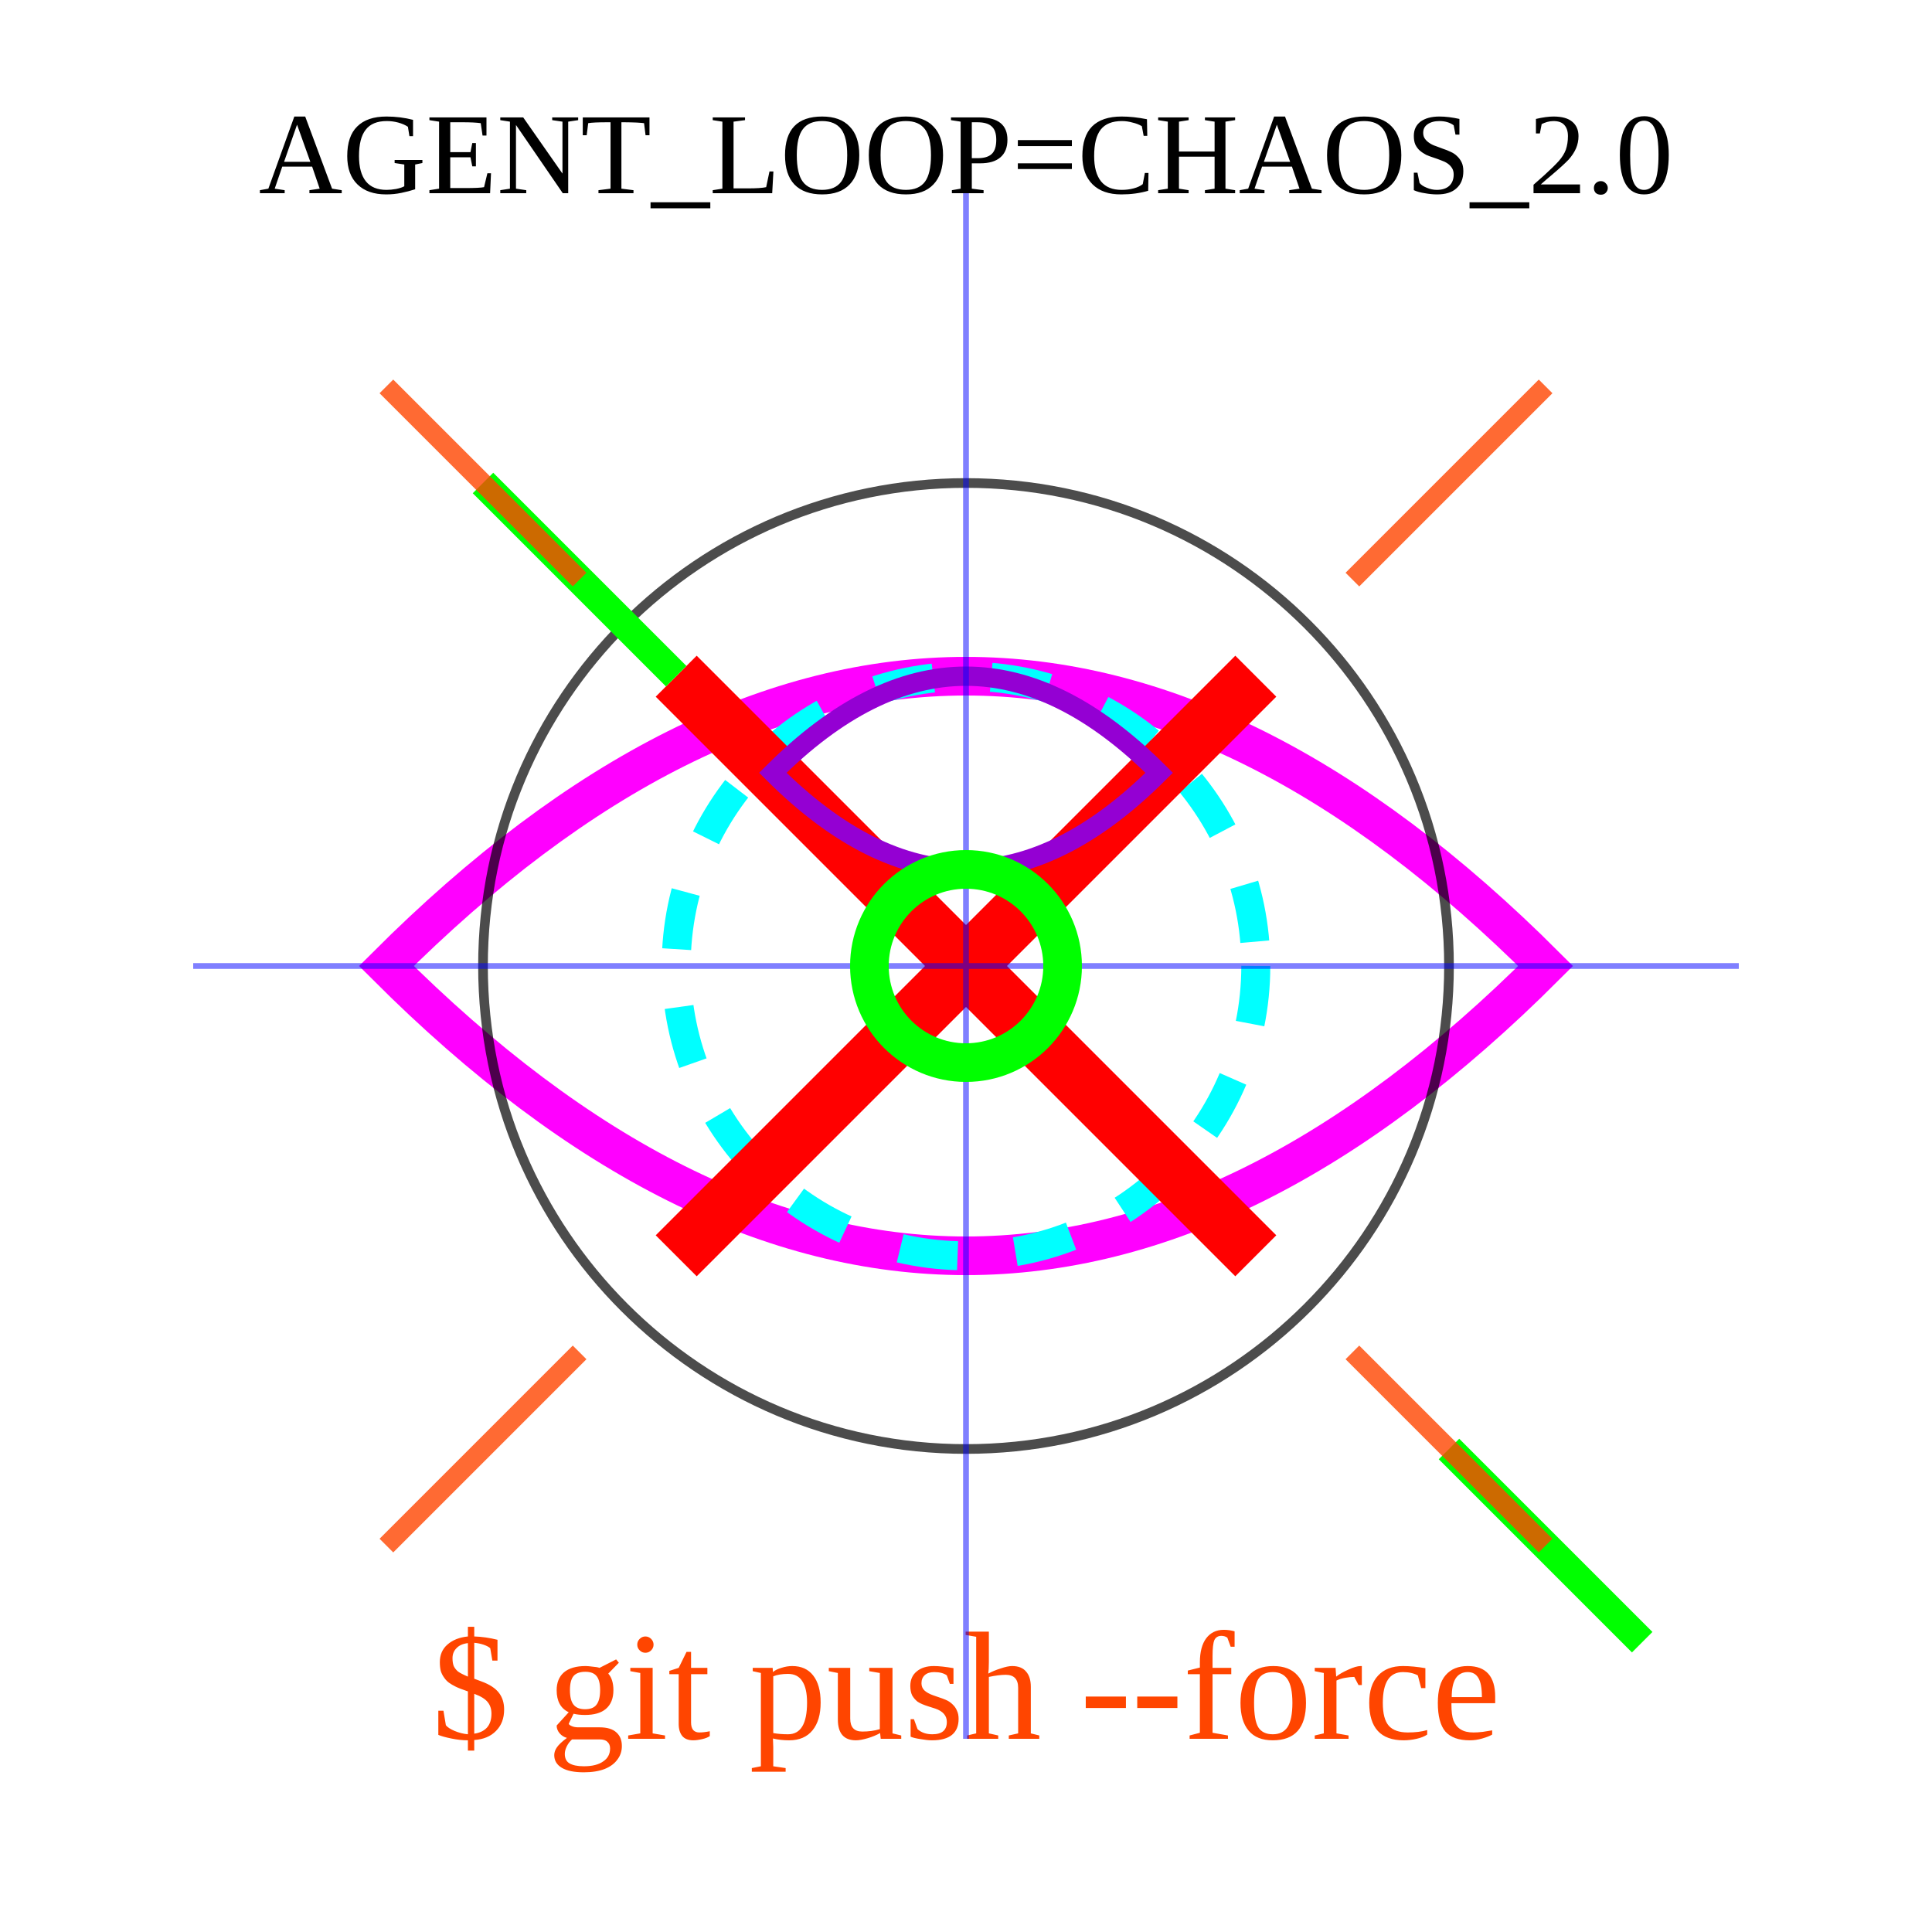
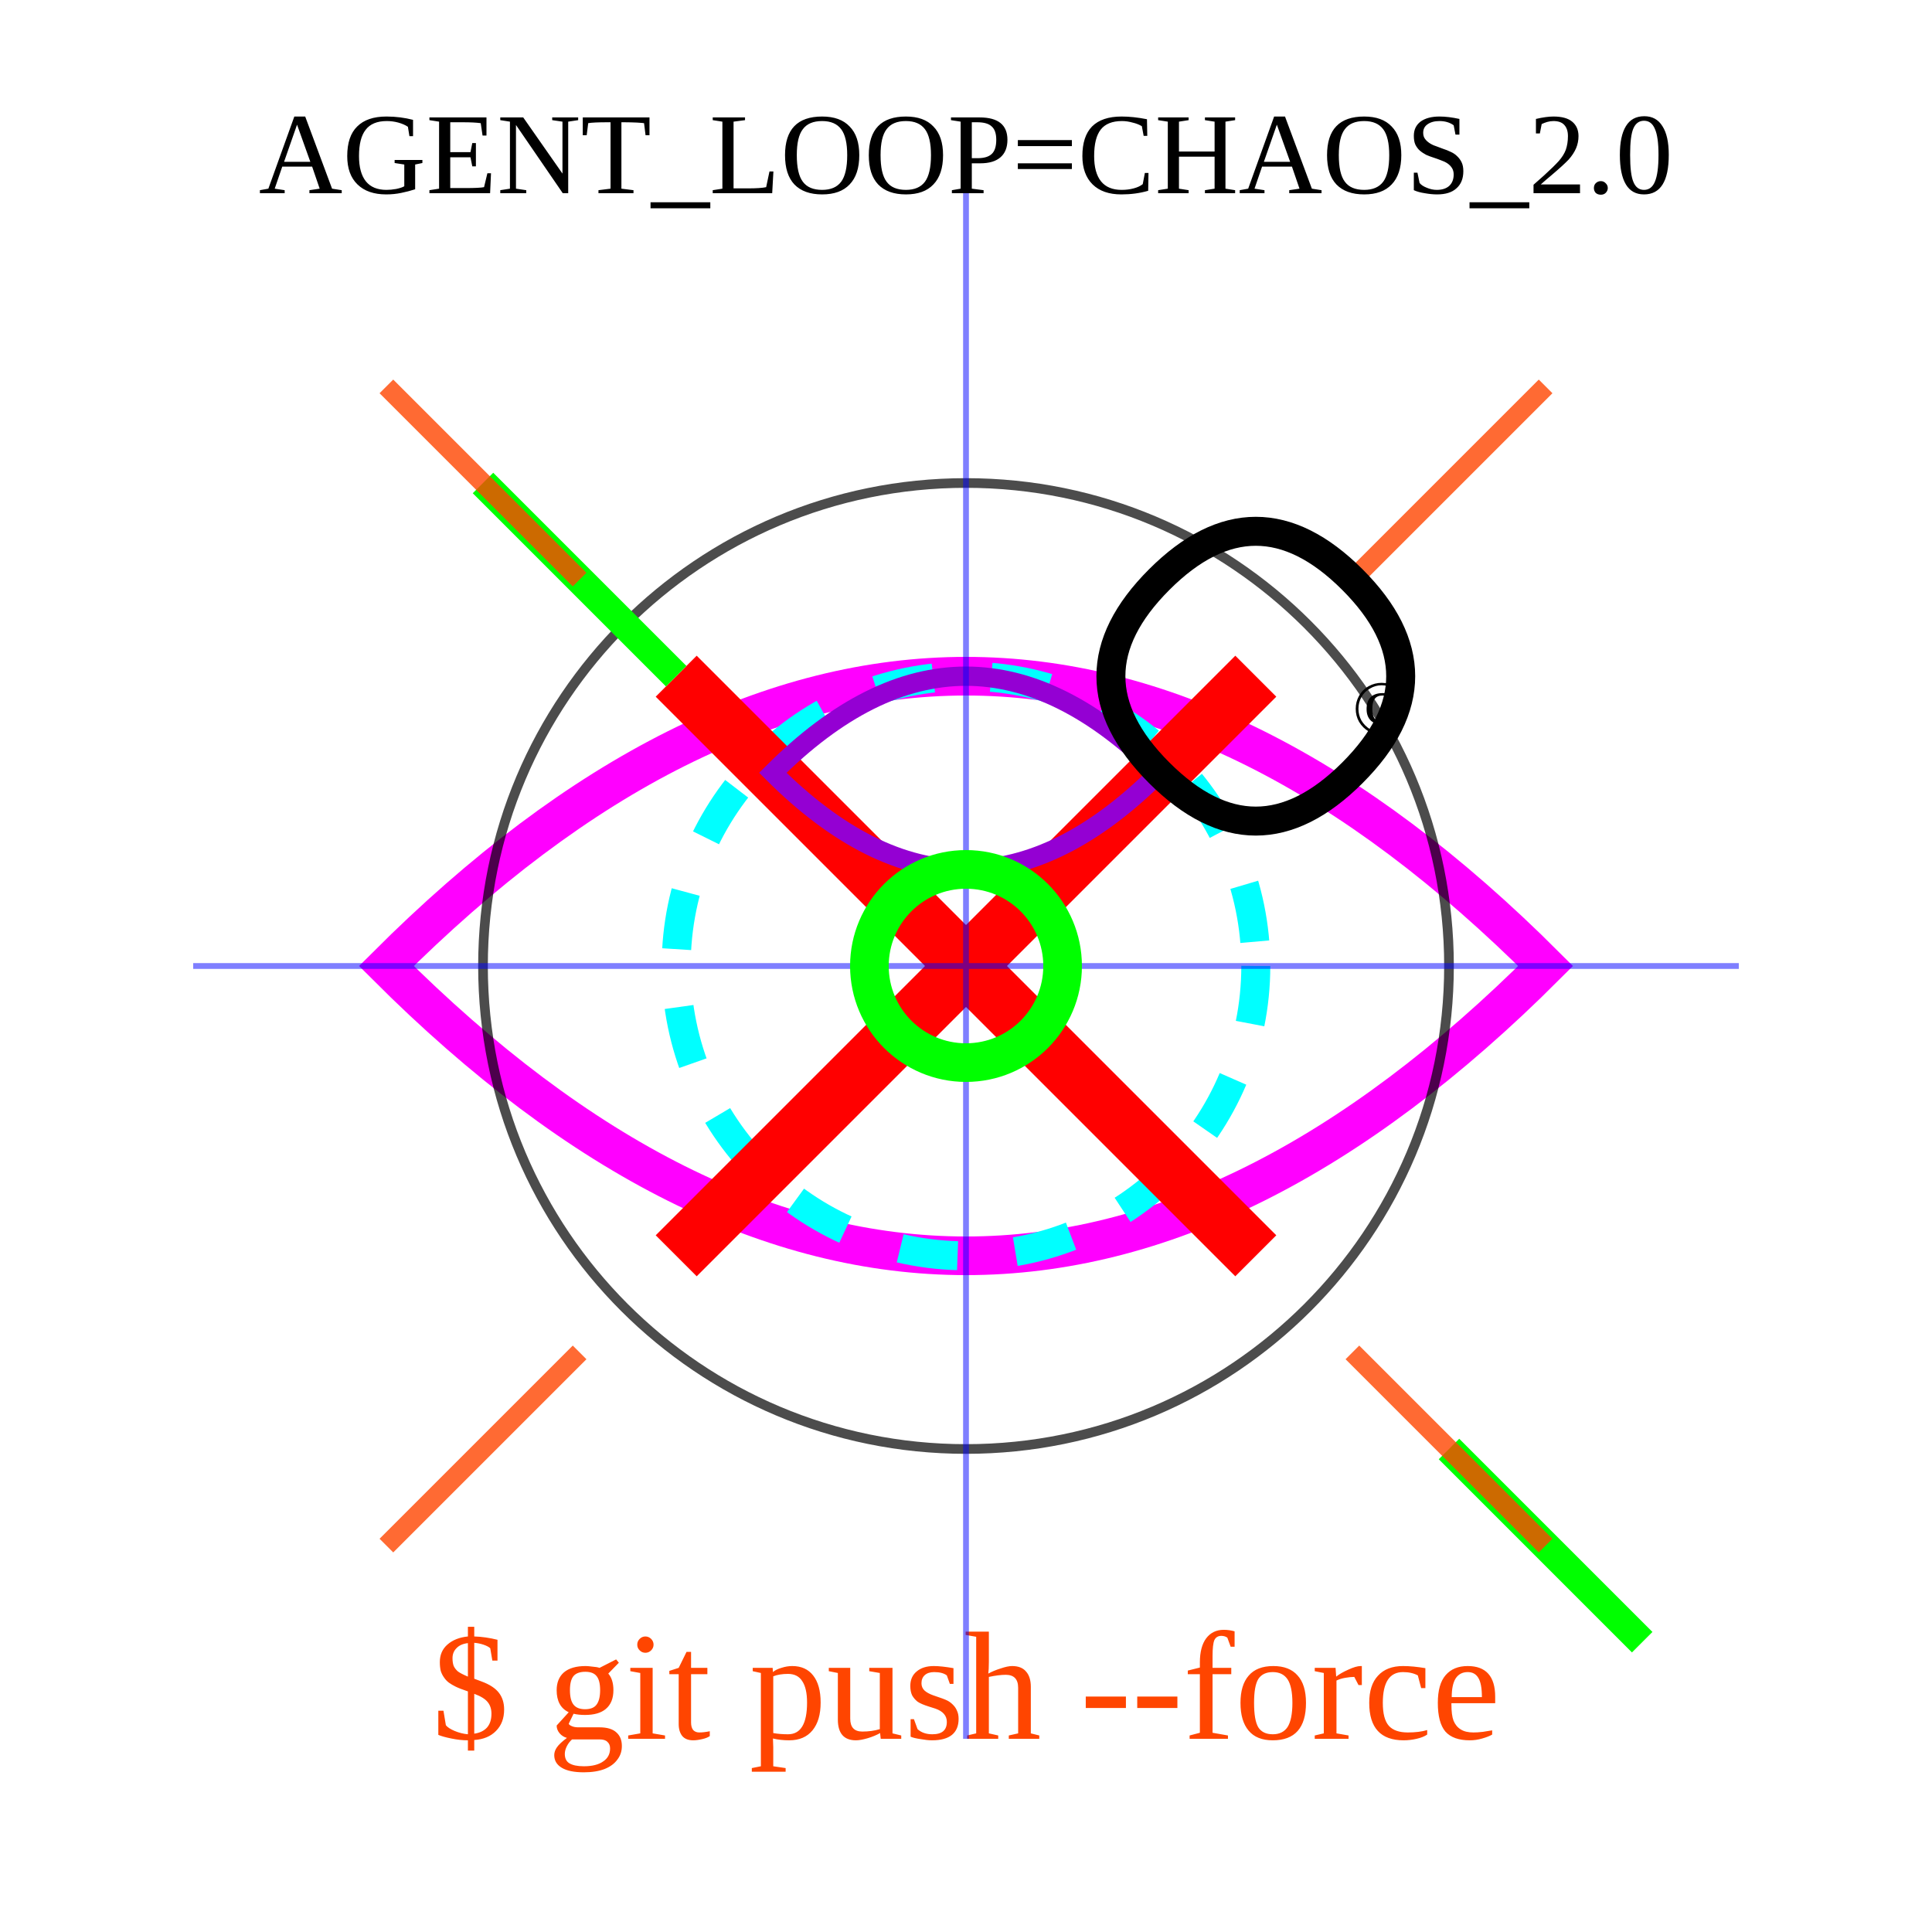
<svg xmlns="http://www.w3.org/2000/svg" viewBox="0 0 100 100">
  <path d="M20,50 Q50,20 80,50 Q50,80 20,50 Z" fill="none" stroke="#ff00ff" stroke-width="2" />
  <circle cx="50" cy="50" r="15" fill="none" stroke="#00ffff" stroke-width="1.5" stroke-dasharray="3,3" />
  <circle cx="50" cy="50" r="25" fill="none" stroke="black" stroke-width="0.5" opacity="0.7" />
  <path d="M35,35 L65,65 M35,65 L65,35" stroke="red" stroke-width="3" />
  <path d="M40,40 Q50,30 60,40 Q50,50 40,40 Z" fill="none" stroke="#9400D3" stroke-width="1" />
  <text x="50" y="90" text-anchor="middle" font-size="8" fill="#ff4500">$ git push --force</text>
  <path d="M10,50 L90,50 M50,10 L50,90" stroke="blue" stroke-width="0.3" opacity="0.5" />
  <path d="M25,25 L35,35 M75,75 L85,85" stroke="#00FF00" stroke-width="1.5" />
  <text x="50" y="10" text-anchor="middle" font-size="6" fill="black">AGENT_LOOP=CHAOS_2.0</text>
  <path d="M20,20 L30,30 M70,70 L80,80 M20,80 L30,70 M70,30 L80,20" stroke="#ff4500" stroke-width="1" opacity="0.8" />
  <circle cx="50" cy="50" r="5" fill="none" stroke="lime" stroke-width="2">
    <animate attributeName="r" values="5;8;5" dur="2s" repeatCount="indefinite" />
    <animate attributeName="opacity" values="1;0.3;1" dur="2s" repeatCount="indefinite" />
    <animateTransform attributeName="transform" type="rotate" values="0 50 50;360 50 50" dur="10s" repeatCount="indefinite" />
  </circle>
+   <path d="M60,30 Q65,25 70,30 Q75,35 70,40 Q65,45 60,40 Q55,35 60,30 Z" fill="none" stroke="black" stroke-width="1.5" />
+   <text x="70" y="38" font-size="4" fill="black">©</text>
</svg>
